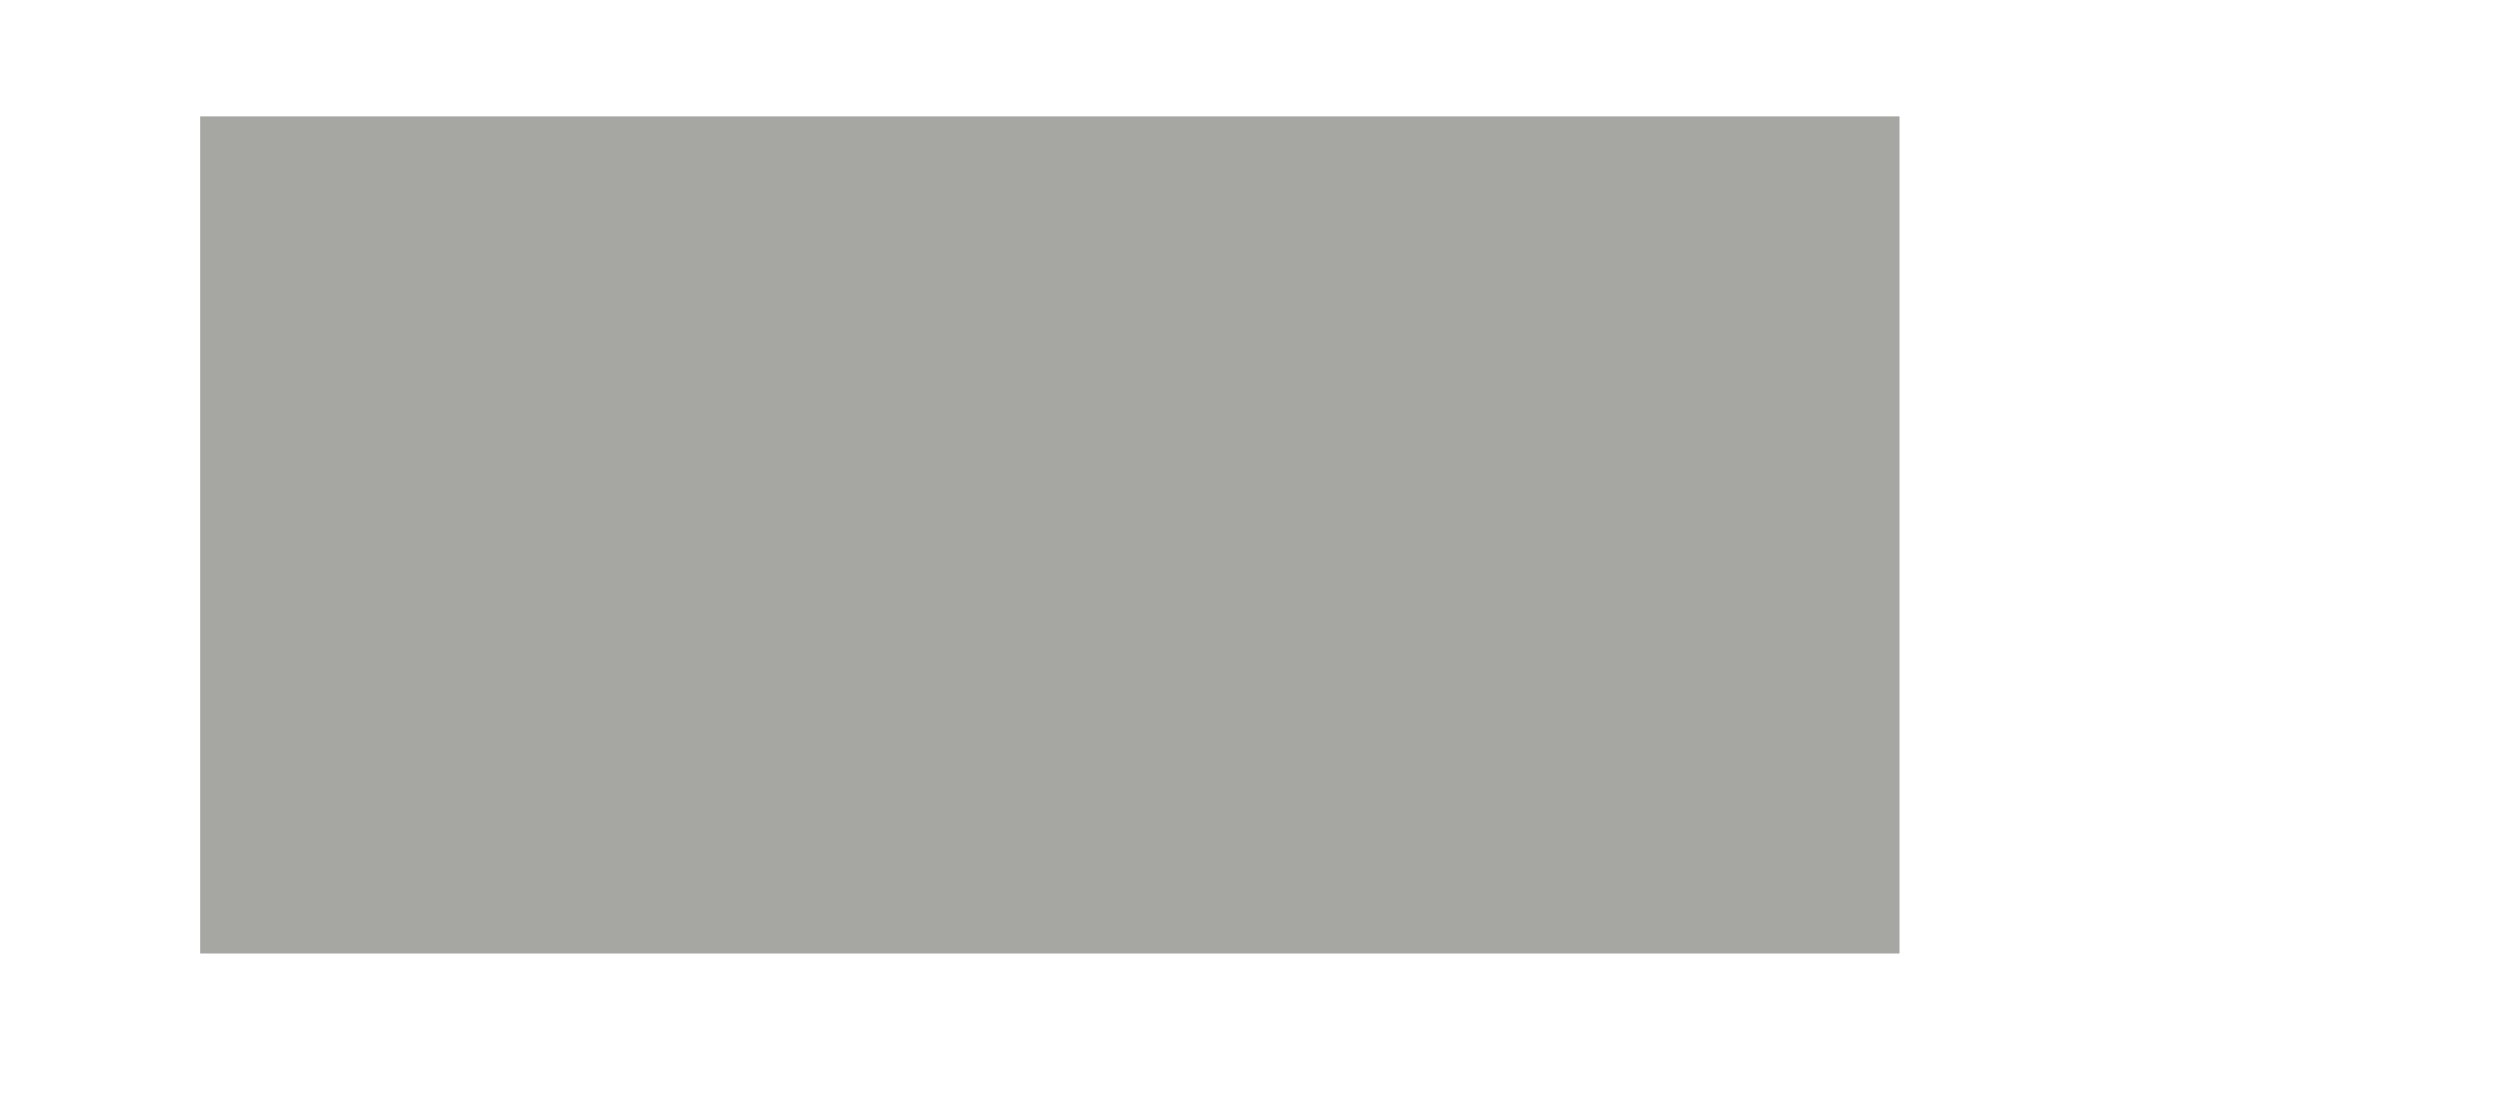
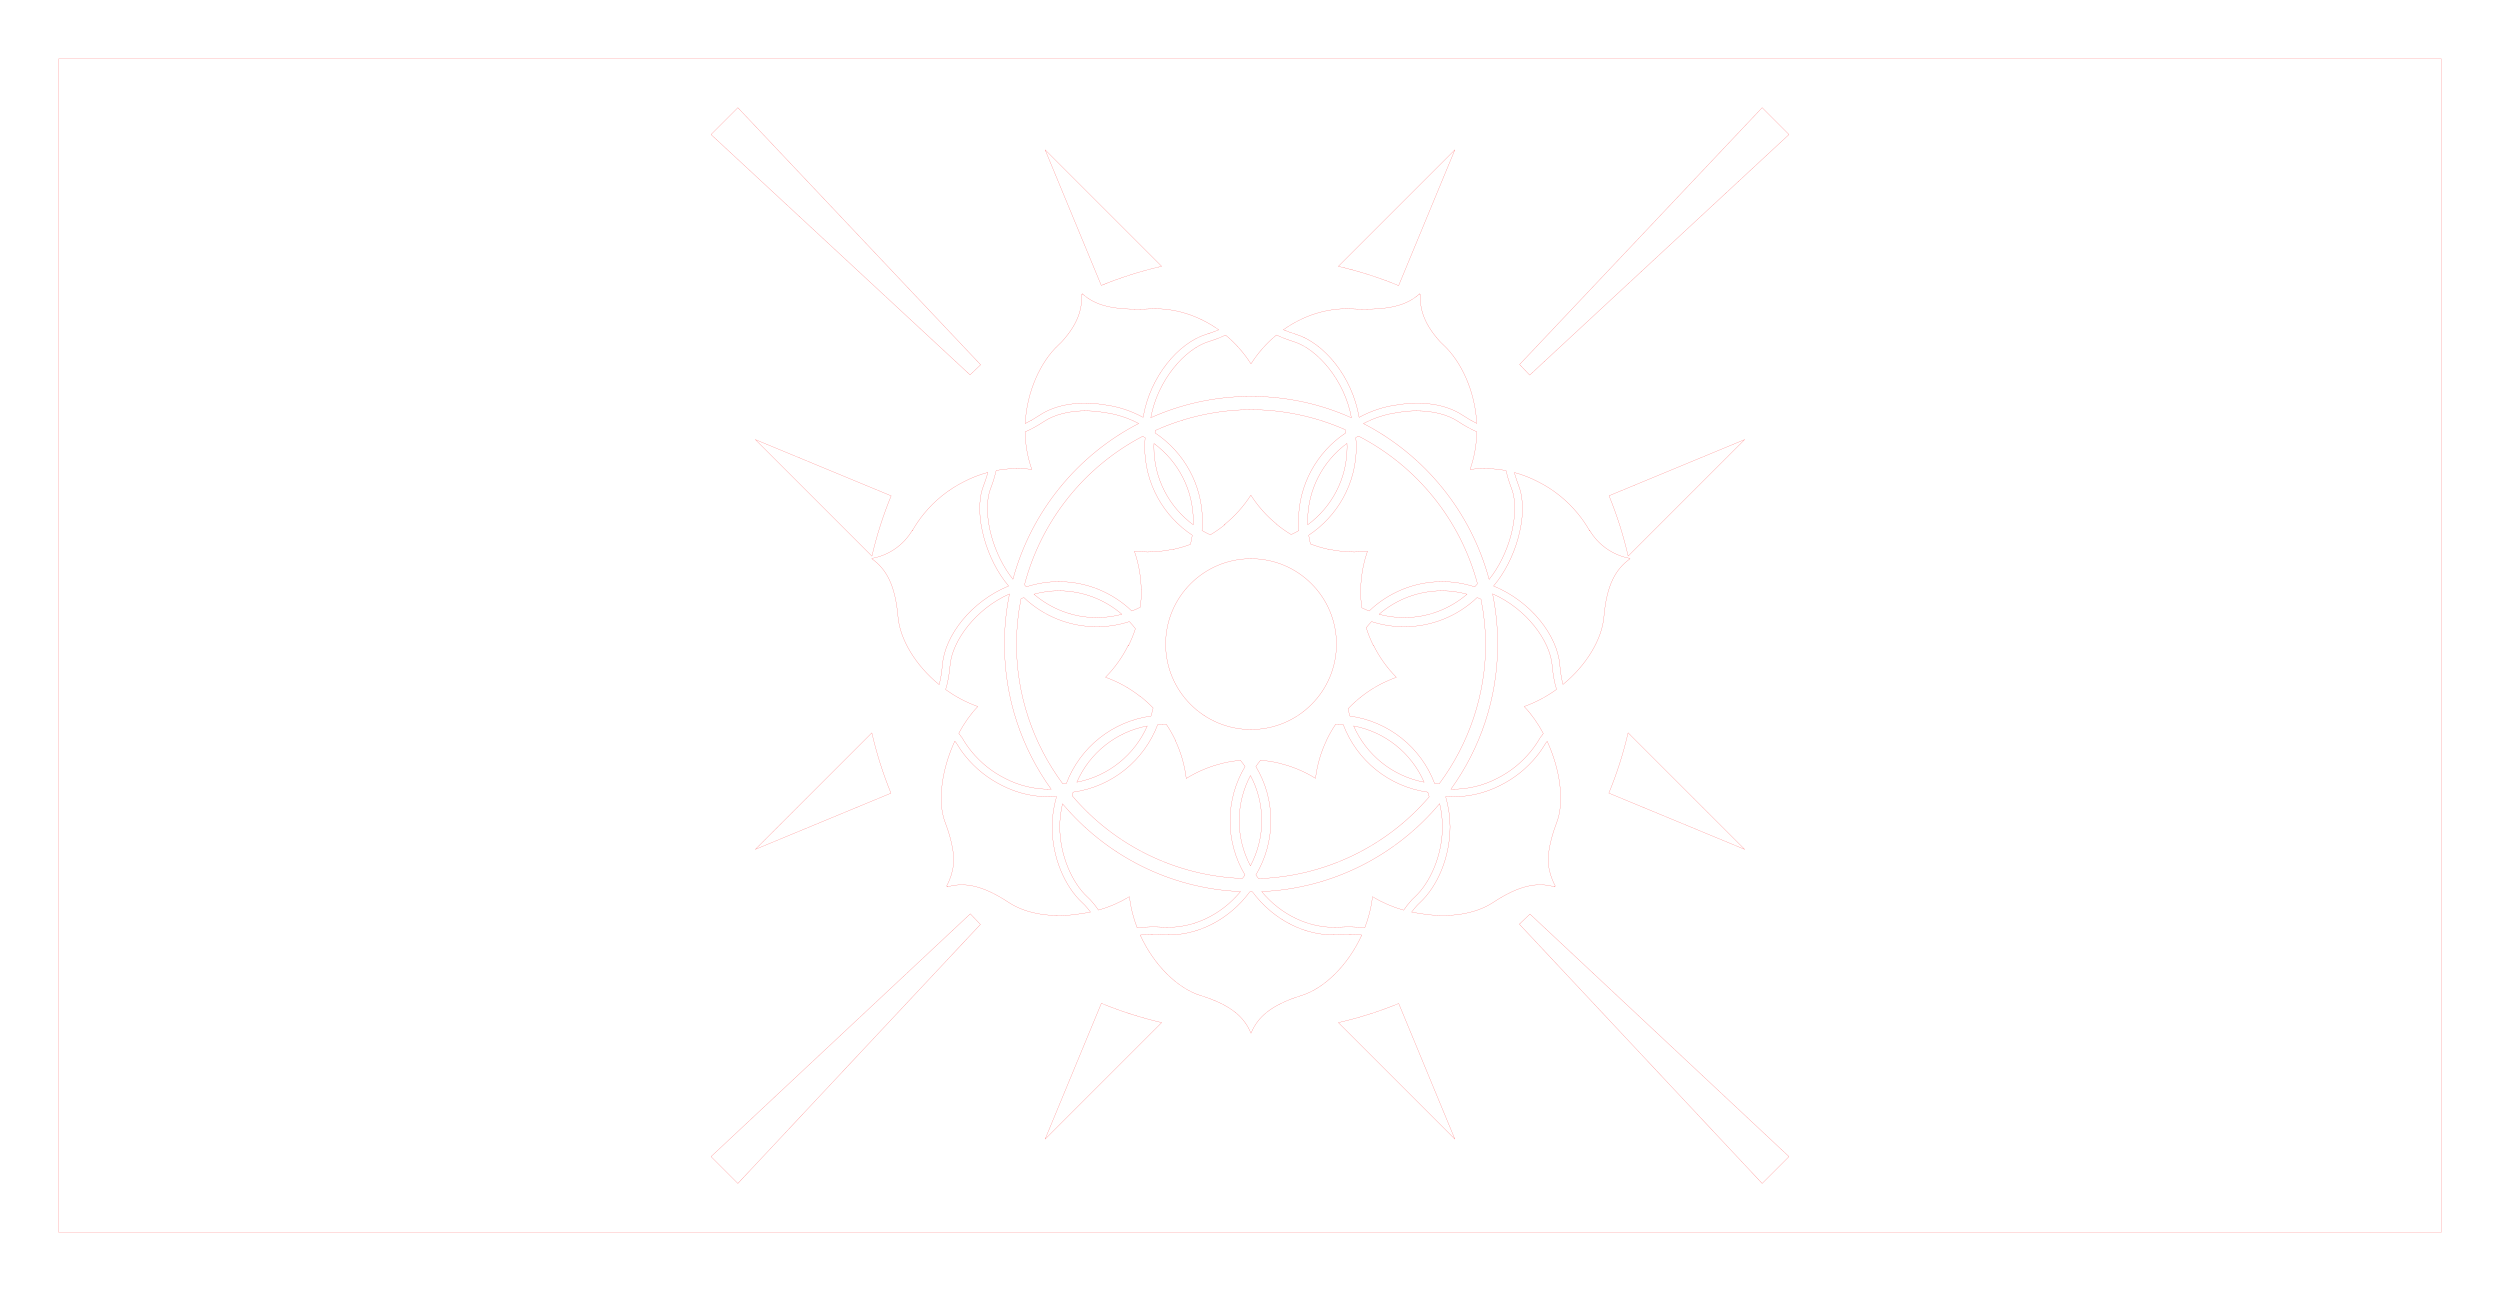
- <svg xmlns="http://www.w3.org/2000/svg" version="1.1" id="svg2" xml:space="preserve" width="597.299mm" height="261.388mm" viewBox="0 0 2257.507 987.922">
+ <svg xmlns="http://www.w3.org/2000/svg" version="1.1" id="svg2" xml:space="preserve" width="426.025mm" height="220.025mm" viewBox="0 0 1610.175 831.591">
  <defs id="defs6" />
-   <g id="g10" transform="matrix(1.333333,0,0,-1.333333,-2748.656,1688.251)">
-     <rect style="fill:#a6a6a3;fill-opacity:1;stroke-width:0.872" id="rect6353" width="1150.866" height="566.929" x="2197.069" y="-1187.365" transform="scale(1,-1)" />
+   <g id="g10" transform="matrix(1.333333,0,0,-1.333333,-2891.582,1620.995)">
+     <path style="display:inline;fill:none;fill-opacity:0.6;fill-rule:evenodd;stroke:#ff0000;stroke-width:0.071;stroke-linecap:butt;stroke-linejoin:round;stroke-miterlimit:4;stroke-dasharray:none;stroke-dashoffset:0;stroke-opacity:1" d="m 2197.069,1187.365 0,-566.93 1150.867,0 0,566.93 -1150.867,0 z m 328.042,-23.634 117.278,-124.178 c -1.738,-1.596 -3.446,-3.224 -5.122,-4.884 l -125.124,116.094 12.967,12.969 z m 494.783,0 12.967,-12.969 -125.247,-116.208 c -1.595,1.737 -3.224,3.446 -4.884,5.122 l 117.164,124.055 z m -346.369,-20.338 56.287,-56.286 c -9.951,-2.281 -19.7,-5.37 -29.148,-9.236 l -27.139,65.522 z m 197.954,0 -27.177,-65.608 c -9.442,3.885 -19.187,6.994 -29.135,9.295 l 56.312,56.312 z m -180.041,-69.553 0.064,0 c 6.223,-5.576 14.584,-8.166 33.179,-7.292 11.454,0.538 23,-3.192 32.718,-10.128 -1.794,-0.753 -3.799,-1.479 -6.066,-2.181 -13.353,-4.139 -27.116,-20.283 -30.454,-40.099 -5.738,3.109 -11.843,5.152 -18.139,5.984 0,0.01 0,0.01 -0.016,0.01 -12.366,2.122 -23.918,0.268 -31.683,-4.861 -2.595,-1.714 -4.949,-3.066 -7.128,-4.12 0.776,15.457 7.43,29.898 16.008,37.878 0.533,0.495 1.038,0.988 1.53,1.48 7.542,8.235 10.09,15.486 9.705,22.917 l 0.146,0.181 c 0.048,-0.042 0.098,-0.081 0.146,-0.123 0,0.119 0,0.238 -0.01,0.358 z m 163.01,0 0.064,0 c 0,-0.12 0,-0.239 0,-0.359 0.048,0.042 0.098,0.081 0.146,0.123 l 0.147,-0.183 c -0.386,-7.431 2.162,-14.682 9.703,-22.917 0.491,-0.492 0.998,-0.984 1.531,-1.48 8.565,-7.969 15.212,-22.378 16.003,-37.809 -2.141,1.045 -4.452,2.373 -6.994,4.052 -7.77,5.133 -19.33,6.987 -31.706,4.858 -6.292,-0.834 -12.396,-2.875 -18.132,-5.983 -3.338,19.815 -17.098,35.958 -30.451,40.097 -2.3,0.713 -4.334,1.45 -6.149,2.216 9.708,6.914 21.232,10.631 32.667,10.094 18.596,-0.874 26.957,1.717 33.18,7.292 z m -69.146,-19.908 c 2.412,-1.162 5.169,-2.24 8.351,-3.227 11.28,-3.496 24.565,-18.498 27.847,-36.773 -14.816,6.646 -31.226,10.347 -48.494,10.347 -17.24,0 -33.626,-3.688 -48.423,-10.314 3.292,18.26 16.57,33.247 27.842,36.741 3.146,0.975 5.878,2.039 8.27,3.186 4.706,-3.892 8.882,-8.58 12.278,-13.928 3.407,5.367 7.601,10.069 12.329,13.969 z m -12.302,-36.077 0,0 c 15.698,-0.035 31.206,-3.355 45.558,-9.698 0.093,-0.495 0.169,-0.992 0.248,-1.489 -14.174,-9.386 -22.879,-25.333 -22.879,-42.586 0,-1.556 0.072,-3.095 0.21,-4.616 -1.213,-0.704 -2.462,-1.352 -3.742,-1.947 -2.446,1.47 -4.786,3.119 -7.003,4.933 0.056,-0.011 0.103,-0.022 0.154,-0.033 -4.944,4.008 -9.212,8.787 -12.634,14.153 -3.451,-5.402 -7.757,-10.208 -12.75,-14.23 0.11,0.019 0.22,0.039 0.33,0.058 -2.262,-1.846 -4.654,-3.521 -7.154,-5.009 -1.377,0.629 -2.716,1.322 -4.017,2.077 0.137,1.52 0.21,3.058 0.21,4.614 l 0,0 c -0.016,17.246 -8.734,33.182 -22.916,42.555 0.064,0.398 0.118,0.797 0.187,1.194 14.525,6.542 30.259,9.974 46.198,10.022 z m -79.378,-0.578 0.016,0 c 2.749,-0.036 5.604,-0.296 8.514,-0.798 0.024,-0.01 0.056,-0.01 0.08,-0.013 l 0,0 c 5.712,-0.755 11.27,-2.521 16.502,-5.297 -29.522,-15.206 -51.9,-42.433 -60.738,-75.236 -4.64,5.767 -8.284,13.259 -10.364,20.738 -2.397,8.615 -2.668,17.206 -0.476,22.93 0.408,1.066 0.766,2.081 1.098,3.069 0.01,0.026 0.016,0.053 0.024,0.08 0.232,0.808 0.488,1.619 0.762,2.431 0,0.025 0.016,0.051 0.016,0.077 0.321,1.105 0.596,2.171 0.828,3.206 5.344,0.998 11.09,1.259 17.215,0.545 -2.03,5.831 -3.121,11.943 -3.261,18.111 2.85,1.215 5.899,2.876 9.218,5.067 5.016,3.313 12.312,5.202 20.558,5.092 z m 158.814,-0.01 0,0 0,0 c 8.247,0.11 15.545,-1.78 20.56,-5.094 3.267,-2.158 6.274,-3.8 9.086,-5.011 -0.136,-6.187 -1.226,-12.317 -3.261,-18.166 6.178,0.72 11.97,0.451 17.351,-0.569 0.231,-1.026 0.502,-2.083 0.819,-3.176 0,-0.026 0.016,-0.05 0.024,-0.075 0.278,-0.819 0.536,-1.638 0.769,-2.451 0,-0.026 0.016,-0.053 0.024,-0.08 0.331,-0.984 0.687,-1.995 1.094,-3.056 2.193,-5.724 1.921,-14.314 -0.476,-22.93 -2.088,-7.504 -5.751,-15.023 -10.414,-20.798 -8.824,32.818 -31.195,60.06 -60.718,75.28 5.242,2.788 10.814,4.558 16.539,5.314 0.01,0 0.016,0.01 0.024,0.01 l 0.016,0.01 c 0.016,0 0.032,0.01 0.048,0.01 2.911,0.502 5.766,0.761 8.515,0.798 z m -27.526,-12.169 c 0,0 0,0 0,0 28.348,-14.63 49.21,-40.521 57.476,-71.334 -0.437,-0.509 -0.883,-1.004 -1.339,-1.492 -5.051,1.645 -10.338,2.501 -15.676,2.516 -13.694,0 -26.138,-5.405 -35.316,-14.194 -1.212,0.472 -2.394,0.999 -3.553,1.567 -0.364,2.644 -0.557,5.322 -0.557,8.02 0,0.239 0.01,0.477 0.016,0.716 l 0.016,-0.031 c 0.048,3.921 0.493,7.827 1.316,11.661 0.016,0.086 0.048,0.171 0.064,0.256 0.375,1.692 0.826,3.365 1.349,5.017 0.17,0.538 0.337,1.077 0.522,1.611 l -0.016,0 c 0.01,0.036 0.016,0.072 0.04,0.108 -2.112,-0.252 -4.237,-0.389 -6.364,-0.412 -4.233,0.014 -8.451,0.481 -12.586,1.395 0.04,-0.035 0.081,-0.071 0.118,-0.106 -2.979,0.645 -5.895,1.514 -8.72,2.598 -0.338,1.386 -0.618,2.795 -0.828,4.227 13.83,9.146 22.964,24.835 22.964,42.636 l 0,0.011 c 0,1.504 -0.09,3.005 -0.228,4.5 0.43,0.25 0.863,0.494 1.303,0.731 0,8e-4 0,0 0,0 l 0.01,0 z m -104.256,-0.103 0.01,0 c 0,-5e-4 0,-8e-4 0,0 0.402,-0.218 0.798,-0.443 1.192,-0.672 -0.132,-1.485 -0.203,-2.975 -0.203,-4.467 l 0,0 c 0,-17.801 9.134,-33.488 22.964,-42.634 -0.221,-1.501 -0.516,-2.979 -0.876,-4.43 -2.691,-1.004 -5.463,-1.812 -8.294,-2.419 0.056,0.043 0.104,0.086 0.155,0.13 -4.13,-0.913 -8.345,-1.381 -12.574,-1.395 -2.13,0.01 -4.259,0.129 -6.377,0.366 2.094,-6.001 3.208,-12.299 3.298,-18.655 0.016,0.032 0.04,0.062 0.056,0.094 0,-0.243 0.016,-0.487 0.016,-0.73 0,-2.611 -0.179,-5.203 -0.52,-7.764 -1.325,-0.669 -2.686,-1.279 -4.078,-1.822 -9.178,8.789 -21.622,14.194 -35.314,14.194 -5.33,-0.016 -10.61,-0.871 -15.658,-2.514 -0.299,0.321 -0.596,0.647 -0.887,0.978 8.076,30.897 28.805,56.942 57.1,71.745 0,8e-4 0,0 0,0 z m -187.103,-1.583 65.613,-27.177 c -3.885,-9.444 -6.994,-19.191 -9.295,-29.141 l -56.318,56.317 z m 477.903,0 -56.286,-56.286 c -2.281,9.951 -5.368,19.7 -9.233,29.148 l 65.518,27.138 z m -192.111,-1.839 0,0 c 0,-7e-4 0,-8e-4 0,0 0.024,-0.576 0.048,-1.154 0.056,-1.731 0,-15.437 -7.477,-29.106 -19.008,-37.595 -0.016,0.607 -0.04,1.215 -0.04,1.828 0,14.965 7.185,28.804 18.992,37.499 0,0 0,0 0,0 z m -93.233,-0.05 0.016,0 c 0,0 0,-0.01 0,-0.01 11.793,-8.685 18.973,-22.499 18.99,-37.442 0,-0.612 -0.016,-1.22 -0.032,-1.827 -11.532,8.491 -19.006,22.162 -19.006,37.602 0,0.557 0.016,1.112 0.048,1.667 0,0 -0.01,0.01 -0.016,0.01 z m -80.239,-13.981 0,0 c -0.11,-0.416 -0.219,-0.832 -0.345,-1.262 -0.273,-0.811 -0.53,-1.625 -0.766,-2.441 -0.322,-0.955 -0.662,-1.921 -1.047,-2.927 -2.651,-6.924 -2.171,-16.106 0.37,-25.242 2.318,-8.334 6.412,-16.61 11.836,-22.989 -18.208,-7.492 -30.788,-24 -31.99,-37.981 -0.329,-3.811 -0.86,-6.982 -1.57,-9.681 -11.548,9.408 -18.961,22.023 -19.882,32.727 -1.35,15.696 -5.806,23.164 -12.556,28.02 l -0.064,0.259 c 8.231,1.447 15.36,6.462 19.592,13.669 -0.048,-0.136 -0.09,-0.272 -0.134,-0.408 0.072,0.124 0.152,0.25 0.228,0.375 1.568,2.721 3.356,5.328 5.359,7.791 5.41,6.671 12.13,11.991 19.636,15.72 3.509,1.807 7.293,3.298 11.328,4.37 z m 254.338,-0.034 0,0 c 3.982,-1.07 7.719,-2.548 11.188,-4.334 7.505,-3.729 14.226,-9.051 19.636,-15.722 2.002,-2.462 3.791,-5.07 5.359,-7.791 0.072,-0.124 0.156,-0.251 0.23,-0.375 -0.048,0.136 -0.09,0.272 -0.134,0.408 4.232,-7.206 11.359,-12.222 19.59,-13.669 l -0.064,-0.259 c -6.749,-4.857 -11.206,-12.325 -12.556,-28.02 -0.917,-10.669 -8.286,-23.236 -19.772,-32.634 -0.698,2.68 -1.224,5.82 -1.549,9.589 -1.202,13.981 -13.782,30.49 -31.99,37.981 5.425,6.379 9.518,14.653 11.838,22.988 2.543,9.136 3.023,18.32 0.372,25.244 -0.385,1.002 -0.726,1.963 -1.046,2.914 -0.238,0.823 -0.494,1.644 -0.77,2.461 -0.121,0.416 -0.228,0.818 -0.334,1.22 z m -127.202,-41.638 c 22.786,0 41.26,-18.472 41.26,-41.258 0,-22.787 -18.473,-41.259 -41.26,-41.259 -22.786,0 -41.258,18.473 -41.258,41.259 0,22.786 18.472,41.258 41.258,41.258 z m -92.906,-15.508 0,0 0,0 c 11.675,-7e-4 22.34,-4.278 30.518,-11.348 -3.88,-1.043 -7.961,-1.603 -12.172,-1.603 -11.222,0.015 -21.942,4.097 -30.318,11.312 3.892,1.062 7.911,1.626 11.97,1.639 z m 185.25,0 c 4.07,-0.011 8.102,-0.573 12.003,-1.639 -8.378,-7.216 -19.107,-11.303 -30.344,-11.312 -4.213,1.1e-4 -8.292,0.563 -12.172,1.606 8.177,7.07 18.839,11.345 30.513,11.345 z m 24.325,-1.47 0.01,0 c 0,-8e-4 0,0 0,0 16.447,-7.208 27.765,-22.764 28.775,-34.505 0.393,-4.568 1.116,-8.401 2.126,-11.659 -4.677,-3.379 -9.926,-6.23 -15.626,-8.256 0.072,-0.084 0.135,-0.17 0.206,-0.255 3.441,-3.63 6.481,-8.008 9.018,-12.759 -0.319,-0.436 -0.63,-0.878 -0.922,-1.334 -0.185,-0.142 -0.342,-0.317 -0.462,-0.517 -0.048,-0.069 -0.106,-0.175 -0.19,-0.313 0,-0.01 0,-0.022 -0.016,-0.031 -1.306,-2.266 -2.797,-4.437 -4.462,-6.486 -4.503,-5.553 -10.098,-9.979 -16.346,-13.084 0,-0.009 -0.016,-0.01 -0.016,-0.013 -6.386,-3.289 -13.815,-5.323 -22.228,-5.164 14.21,19.705 22.597,43.924 22.597,70.103 0,8.317 -0.847,16.434 -2.456,24.273 0,0 0,0 -0.01,0 z m -233.338,-0.027 0,-0.01 c 0,0 0,0 -0.01,0 -1.605,-7.829 -2.447,-15.939 -2.447,-24.244 0,-26.18 8.386,-50.396 22.597,-70.102 -8.383,-0.148 -15.789,1.884 -22.158,5.163 0,0.009 -0.016,0.009 -0.016,0.013 -6.25,3.105 -11.846,7.534 -16.35,13.089 -1.664,2.045 -3.15,4.21 -4.454,6.472 0,0.011 -0.01,0.022 -0.016,0.031 -0.081,0.14 -0.153,0.249 -0.198,0.323 -0.12,0.201 -0.275,0.378 -0.461,0.52 -0.315,0.492 -0.651,0.967 -0.995,1.434 2.526,4.711 5.546,9.052 8.962,12.656 0.072,0.084 0.135,0.17 0.205,0.255 -5.657,2.011 -10.87,4.834 -15.521,8.18 1.024,3.275 1.755,7.133 2.152,11.737 1.007,11.723 12.293,27.25 28.7,34.472 0,0 0,0 0,0 l 0,0 0.01,0 z m 6.922,-1.761 c 9.431,-8.993 22.01,-14.096 35.182,-14.114 5.521,0 10.835,0.882 15.818,2.506 1.019,-1.095 1.983,-2.243 2.895,-3.433 -0.915,-2.841 -2.048,-5.607 -3.38,-8.278 0,0.133 0,0.266 0,0.399 -2.818,-5.757 -6.55,-11.017 -11.055,-15.577 0.048,-0.021 0.101,-0.041 0.15,-0.062 l 0,-0.01 c 0.072,-0.024 0.137,-0.051 0.205,-0.075 5.944,-2.167 11.502,-5.273 16.462,-9.2 -0.016,0.043 -0.032,0.086 -0.056,0.13 2.209,-1.73 4.289,-3.608 6.222,-5.622 -0.289,-1.329 -0.628,-2.64 -1.027,-3.923 -18.54,-2.521 -34.298,-15.059 -40.9,-32.605 -0.57,-0.045 -1.142,-0.082 -1.718,-0.106 -14.469,19.485 -22.342,43.09 -22.377,67.38 0.01,7.4 0.768,14.775 2.218,22.03 0.453,0.194 0.91,0.38 1.369,0.559 l 0,0 z m 218.958,0 c 0.622,-0.245 1.239,-0.499 1.853,-0.77 1.453,-7.182 2.229,-14.486 2.27,-21.816 l 0,-0.008 c -0.056,-24.304 -7.949,-47.915 -22.446,-67.397 -0.737,0.023 -1.468,0.064 -2.195,0.12 -6.594,17.536 -22.353,30.094 -40.913,32.616 -0.357,1.147 -0.667,2.315 -0.934,3.498 2.076,2.206 4.326,4.252 6.73,6.125 1.366,1.066 2.78,2.07 4.236,3.012 0.266,0.172 0.534,0.343 0.805,0.511 1.322,0.824 2.674,1.595 4.056,2.312 0.472,0.245 0.948,0.484 1.428,0.717 1.185,0.574 2.387,1.109 3.608,1.603 0.782,0.317 1.572,0.624 2.374,0.909 -0.01,0.01 -0.016,0.023 -0.04,0.033 0.04,0.014 0.082,0.03 0.118,0.044 -4.505,4.551 -8.241,9.803 -11.062,15.552 0,-0.079 -0.01,-0.157 -0.01,-0.236 -1.37,2.765 -2.526,5.631 -3.45,8.577 0.81,1.03 1.656,2.03 2.547,2.987 4.982,-1.624 10.298,-2.505 15.818,-2.505 13.189,0.011 25.773,5.121 35.203,14.111 l 0,0 z m -68.328,-61.202 0,0 0.056,0 c 1.203,0 2.398,-0.057 3.582,-0.148 6.492,-17.249 22.052,-30.084 40.876,-32.652 0.234,-0.753 0.456,-1.513 0.654,-2.284 -20.719,-24.162 -50.633,-38.49 -82.446,-39.492 -0.439,0.586 -0.858,1.183 -1.267,1.786 4.702,7.862 7.226,16.882 7.242,26.122 l 0,0.01 c 0,9.585 -2.65,18.556 -7.254,26.225 0.713,1.048 1.47,2.063 2.263,3.047 3.03,-0.24 6.028,-0.716 8.973,-1.412 -0.024,-0.009 -0.056,-0.012 -0.08,-0.018 6.247,-1.466 12.213,-3.938 17.666,-7.319 0.766,6.347 2.558,12.529 5.302,18.303 -0.016,-0.012 -0.04,-0.023 -0.048,-0.034 1.294,2.741 2.791,5.372 4.478,7.87 z m -82.382,0 c 0.185,0 0.369,-0.01 0.554,-0.01 1.68,-2.488 3.17,-5.109 4.461,-7.838 -0.048,0.038 -0.099,0.075 -0.149,0.112 2.772,-5.823 4.573,-12.061 5.333,-18.466 5.458,3.4 11.434,5.889 17.69,7.367 -0.016,0.009 -0.048,0.012 -0.064,0.018 2.81,0.667 5.673,1.128 8.562,1.38 0.781,-0.971 1.527,-1.97 2.23,-3.003 -4.603,-7.669 -7.255,-16.642 -7.255,-26.227 0,-9.236 2.514,-18.256 7.2,-26.122 -0.395,-0.581 -0.8,-1.157 -1.222,-1.722 -31.842,1.179 -61.702,15.703 -82.29,40.022 0.155,0.57 0.323,1.135 0.498,1.695 18.838,2.569 34.383,15.407 40.872,32.644 1.184,0.092 2.377,0.147 3.581,0.147 z m 91.05,-0.819 c 15.133,-2.854 27.906,-13.049 34.062,-27.172 -15.337,2.897 -27.997,13.258 -34.062,27.172 z m -99.675,-0.008 c -6.063,-13.896 -18.697,-24.263 -34.034,-27.164 6.161,14.125 18.925,24.307 34.034,27.164 z m 232.261,-3.309 56.311,-56.311 -65.608,27.177 c 3.886,9.443 6.995,19.186 9.297,29.134 z m -365.305,-0.023 c 2.281,-9.951 5.369,-19.699 9.236,-29.148 l -65.523,-27.139 56.287,56.288 z m 40.102,-3.95 c 0.09,-0.142 0.18,-0.282 0.266,-0.427 0.104,-0.177 0.238,-0.335 0.395,-0.467 1.33,-2.247 2.81,-4.415 4.475,-6.462 4.841,-5.969 10.855,-10.729 17.569,-14.066 l 0,-0.01 c 7.479,-3.846 16.379,-6.076 26.408,-5.428 -1.373,-4.731 -2.122,-9.623 -2.139,-14.558 l 0,-0.011 c 0.024,-14.798 6.118,-28.795 14.483,-36.578 0.431,-0.401 0.842,-0.801 1.242,-1.202 1.069,-1.169 2.003,-2.299 2.829,-3.405 -1.383,-0.286 -2.774,-0.526 -4.174,-0.711 -0.01,0 -0.016,-0.008 -0.04,-0.008 -13.91,-2.401 -26.83,-0.236 -35.203,5.295 -12.924,8.537 -21.652,9.912 -29.762,7.575 l -0.1,0.05 c 0.064,0.106 0.109,0.214 0.166,0.32 -0.117,-0.031 -0.234,-0.054 -0.35,-0.087 l -0.04,0.169 c 1.867,3.403 2.989,7.108 3.381,10.82 0.173,3.863 -0.43,8.287 -1.954,13.523 -0.329,0.972 -0.637,1.943 -0.916,2.916 -0.378,1.121 -0.78,2.264 -1.238,3.459 -3.854,10.066 -1.585,25.741 4.686,39.28 l 0,0.008 0.016,0 z m 286.103,-0.122 0.016,0 c 6.23,-13.511 8.473,-29.119 4.63,-39.155 -0.458,-1.195 -0.86,-2.338 -1.238,-3.459 -0.279,-0.972 -0.585,-1.945 -0.914,-2.917 -1.524,-5.236 -2.129,-9.659 -1.954,-13.522 0.392,-3.712 1.513,-7.418 3.38,-10.82 l -0.04,-0.17 c -0.117,0.034 -0.236,0.058 -0.352,0.089 0.056,-0.106 0.109,-0.215 0.167,-0.32 l -0.102,-0.05 c -8.11,2.338 -16.838,0.962 -29.764,-7.575 -8.374,-5.531 -21.292,-7.696 -35.202,-5.295 -0.01,0 -0.016,0.008 -0.04,0.008 -1.361,0.18 -2.714,0.412 -4.06,0.687 0.83,1.113 1.771,2.253 2.849,3.43 0.4,0.401 0.81,0.8 1.239,1.2 8.366,7.784 14.457,21.78 14.482,36.578 l 0,0.01 c -0.016,4.935 -0.766,9.827 -2.139,14.558 10.03,-0.648 18.937,1.583 26.416,5.43 6.713,3.337 12.726,8.099 17.566,14.067 1.662,2.044 3.14,4.21 4.467,6.453 0.16,0.135 0.295,0.296 0.402,0.477 0.064,0.103 0.126,0.2 0.187,0.302 z m -143.312,-16.542 0,0 c 3.47,-6.528 5.439,-13.98 5.44,-21.898 -0.016,-7.629 -1.919,-15.081 -5.461,-21.744 -3.529,6.666 -5.416,14.117 -5.422,21.744 0,7.92 1.97,15.372 5.442,21.902 z m 91.389,-13.578 0,0 c 0.868,-3.658 1.324,-7.407 1.338,-11.178 -0.016,-13.765 -5.927,-27.01 -13.303,-33.873 -0.482,-0.448 -0.939,-0.892 -1.378,-1.333 -0.016,-0.018 -0.032,-0.038 -0.056,-0.058 -1.554,-1.698 -2.872,-3.368 -3.987,-5.02 -5.205,1.44 -10.25,3.609 -15.026,6.517 -0.62,-5.228 -1.923,-10.26 -3.734,-14.978 -3.71,0.394 -8.077,0.476 -13.309,0.23 -13.468,-0.633 -27.238,5.934 -36.51,17.206 34.462,1.475 65.141,17.672 85.964,42.488 z m -182.18,-0.061 0,0 c 20.836,-24.797 51.518,-40.972 85.978,-42.428 -9.273,-11.27 -23.042,-17.838 -36.51,-17.205 -5.293,0.249 -9.697,0.162 -13.436,-0.244 -1.814,4.723 -3.12,9.76 -3.741,14.994 -4.742,-2.887 -9.746,-5.046 -14.91,-6.486 -1.112,1.642 -2.423,3.302 -3.967,4.989 -0.016,0.019 -0.04,0.038 -0.056,0.056 -0.441,0.442 -0.898,0.887 -1.38,1.334 -7.377,6.863 -13.281,20.107 -13.305,33.872 l 0,0.01 c 0.016,3.748 0.466,7.474 1.323,11.111 z m 90.462,-42.536 c 0,0 0,0 0,0 0.202,-2.4e-4 0.402,-0.01 0.603,-0.01 0.226,0 0.451,0.01 0.677,0.01 9.926,-13.447 25.521,-21.526 41.158,-20.791 4.624,0.217 8.433,0.184 11.66,-0.072 -6.673,-14.739 -18.256,-25.844 -29.027,-29.183 -14.942,-4.631 -21.278,-10.535 -24.438,-18.194 l -0.04,-0.015 -0.016,0.013 -0.016,-0.013 -0.04,0.015 c -3.16,7.658 -9.496,13.562 -24.439,18.194 -10.77,3.338 -22.349,14.439 -29.023,29.173 3.254,0.265 7.105,0.301 11.789,0.081 15.637,-0.735 31.228,7.345 41.154,20.791 0,0 0,0 -0.01,0 l 0.01,0 z m -135.007,-10.636 c 1.597,-1.737 3.223,-3.444 4.884,-5.12 l -117.169,-125.125 -12.967,12.969 125.252,117.277 z m 270.342,-0.116 125.124,-117.162 -12.967,-12.967 -117.277,125.247 c 1.737,1.596 3.445,3.223 5.12,4.883 z M 2700.703,731.089 c 9.442,-3.885 19.186,-6.996 29.134,-9.297 l -56.312,-56.312 27.178,65.609 z m 143.638,-0.089 27.139,-65.52 -56.286,56.288 c 9.95,2.28 19.698,5.368 29.146,9.233 z" id="rect20333" />
  </g>
</svg>
